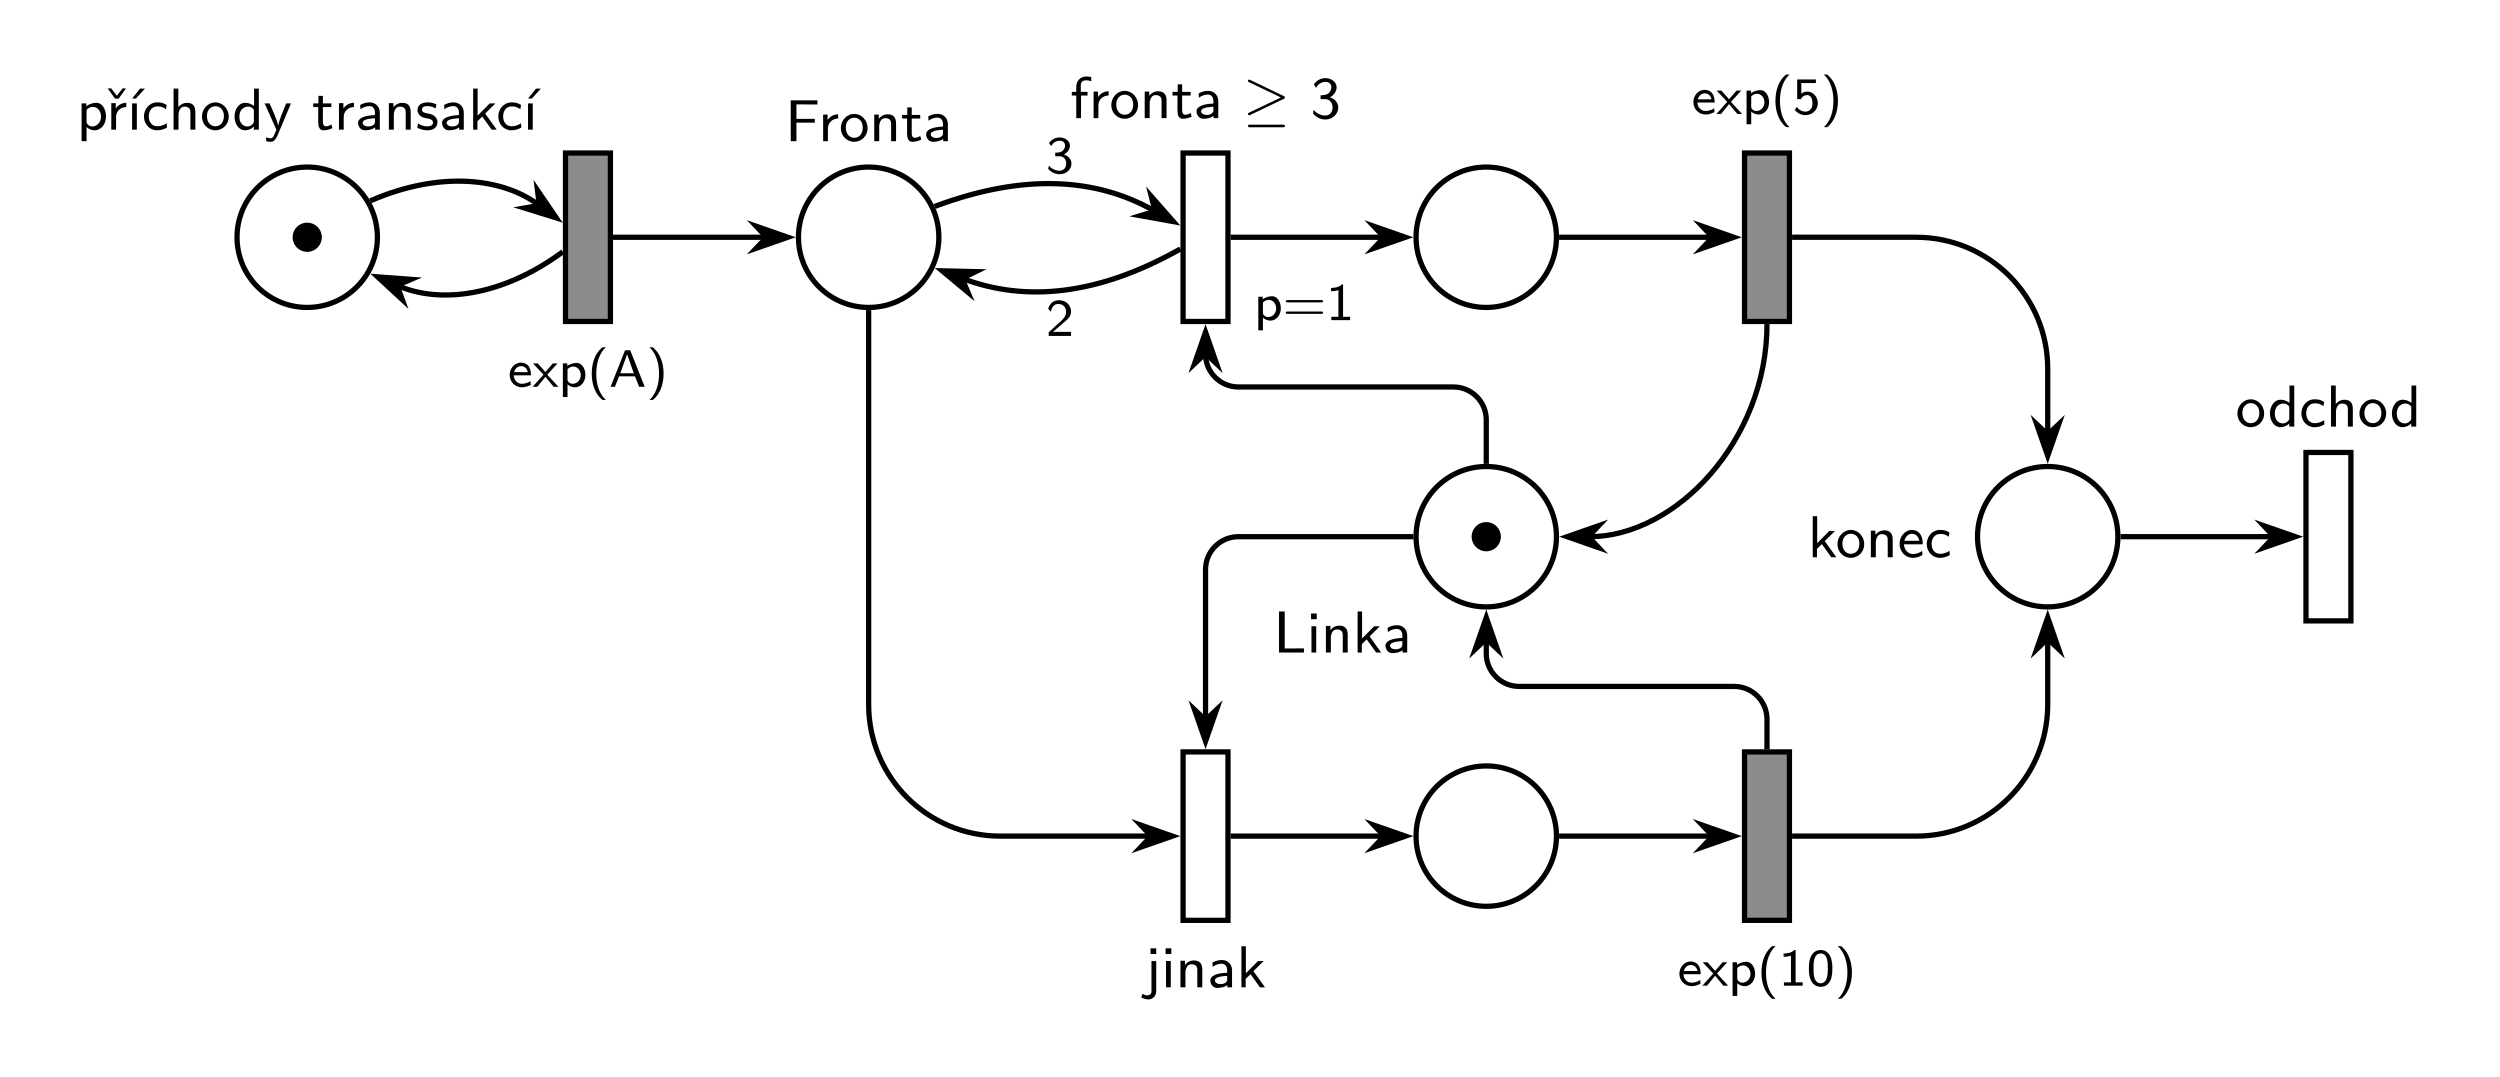
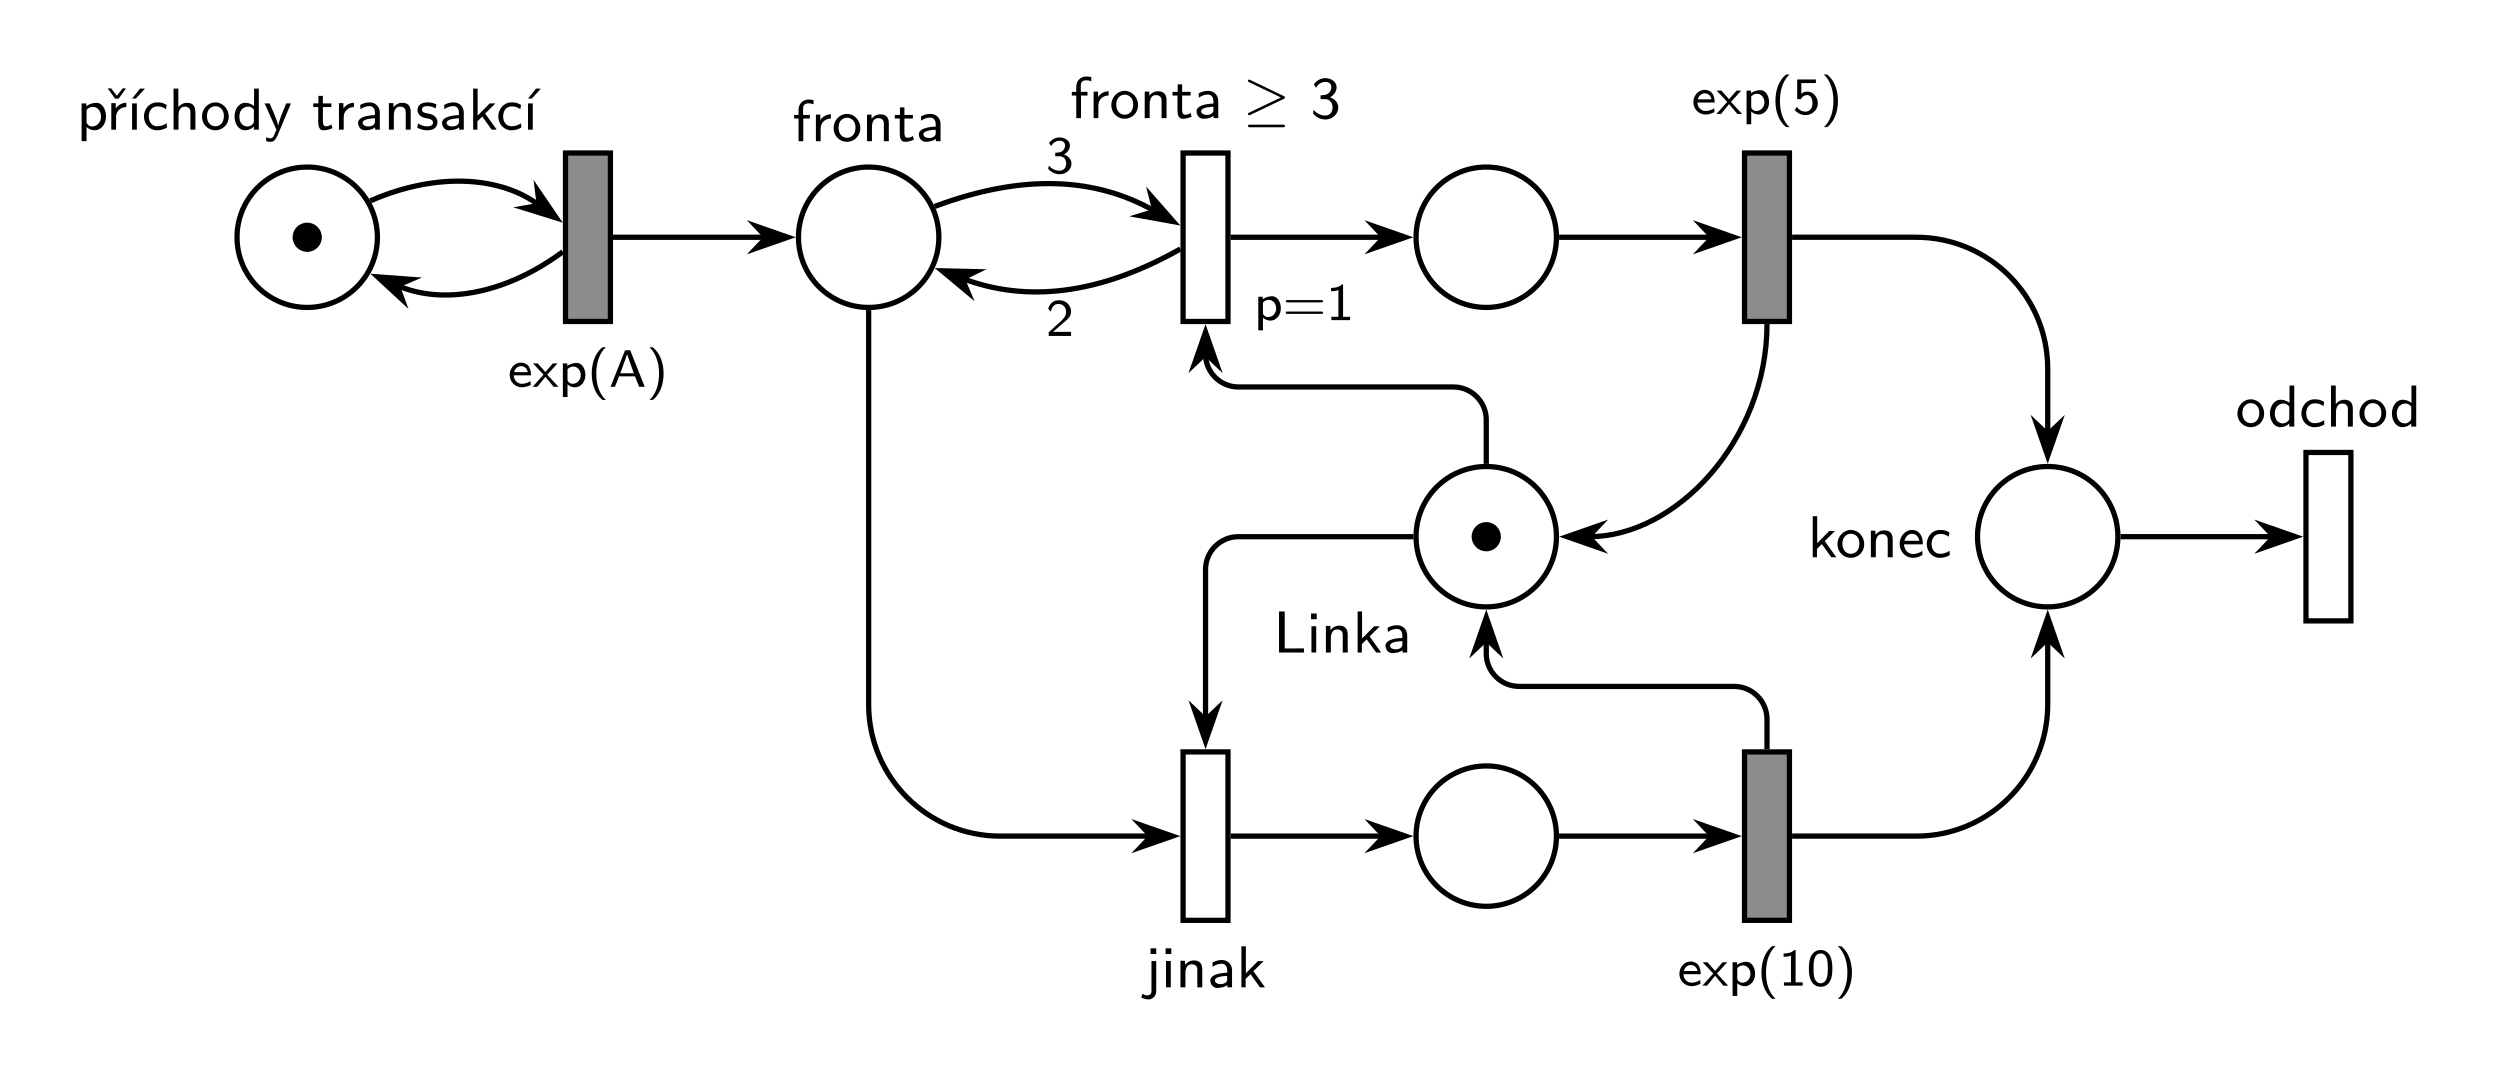
<svg xmlns="http://www.w3.org/2000/svg" xmlns:xlink="http://www.w3.org/1999/xlink" width="377.683pt" height="162.578pt" viewBox="0 0 377.683 162.578">
  <defs>
    <g>
      <g id="glyph-0-0">
        <path d="M 4.422 -2 C 4.422 -3.062 3.859 -4.062 2.984 -4.062 C 2.734 -4.062 2.078 -4.016 1.453 -3.547 L 1.453 -3.969 L 0.734 -3.969 L 0.734 1.734 L 1.484 1.734 L 1.484 -0.406 C 1.812 -0.094 2.266 0.094 2.719 0.094 C 3.625 0.094 4.422 -0.781 4.422 -2 Z M 3.672 -1.984 C 3.672 -1.125 3.047 -0.484 2.344 -0.484 C 2.062 -0.484 1.75 -0.594 1.484 -1.031 L 1.484 -2.969 C 1.594 -3.125 1.938 -3.453 2.438 -3.453 C 3.109 -3.453 3.672 -2.828 3.672 -1.984 Z M 3.672 -1.984 " />
      </g>
      <g id="glyph-0-1">
        <path d="M 3 -3.422 L 3 -4.062 C 2.359 -4.062 1.766 -3.734 1.406 -3.203 L 1.406 -4.016 L 0.734 -4.016 L 0.734 0 L 1.453 0 L 1.453 -1.906 C 1.453 -2.844 2.188 -3.422 3 -3.422 Z M 2.953 -6.234 L 2.438 -6.234 L 1.578 -5.125 L 0.719 -6.234 L 0.188 -6.234 L 1.312 -4.688 L 1.844 -4.688 Z M 2.953 -6.234 " />
      </g>
      <g id="glyph-0-2">
        <path d="M 1.453 0 L 1.453 -3.969 L 0.734 -3.969 L 0.734 0 Z M 2.672 -6.203 L 1.938 -6.203 L 0.734 -4.703 L 1.312 -4.703 Z M 2.672 -6.203 " />
      </g>
      <g id="glyph-0-3">
        <path d="M 3.812 -0.328 L 3.766 -0.969 C 3.328 -0.672 2.859 -0.516 2.328 -0.516 C 1.562 -0.516 1.062 -1.141 1.062 -2 C 1.062 -2.688 1.406 -3.516 2.359 -3.516 C 2.922 -3.516 3.203 -3.406 3.656 -3.094 L 3.766 -3.734 C 3.266 -4.016 3 -4.125 2.344 -4.125 C 1.078 -4.125 0.328 -3.047 0.328 -1.984 C 0.328 -0.875 1.156 0.094 2.312 0.094 C 2.938 0.094 3.422 -0.094 3.812 -0.328 Z M 3.812 -0.328 " />
      </g>
      <g id="glyph-0-4">
        <path d="M 4.016 0 L 4.016 -2.656 C 4.016 -3.312 3.828 -4.062 2.75 -4.062 C 2.25 -4.062 1.766 -3.828 1.438 -3.422 L 1.438 -6.203 L 0.719 -6.203 L 0.719 0 L 1.469 0 L 1.469 -2.188 C 1.469 -2.766 1.703 -3.484 2.375 -3.484 C 3.266 -3.484 3.266 -2.844 3.266 -2.594 L 3.266 0 Z M 4.016 0 " />
      </g>
      <g id="glyph-0-5">
        <path d="M 4.312 -1.969 C 4.312 -3.141 3.422 -4.125 2.281 -4.125 C 1.188 -4.125 0.266 -3.156 0.266 -1.969 C 0.266 -0.781 1.203 0.094 2.281 0.094 C 3.391 0.094 4.312 -0.797 4.312 -1.969 Z M 3.578 -2.062 C 3.578 -1.016 2.953 -0.516 2.297 -0.516 C 1.609 -0.516 1.016 -1.047 1.016 -2.062 C 1.016 -3.094 1.688 -3.547 2.281 -3.547 C 2.938 -3.547 3.578 -3.078 3.578 -2.062 Z M 3.578 -2.062 " />
      </g>
      <g id="glyph-0-6">
        <path d="M 4 0 L 4 -6.203 L 3.281 -6.203 L 3.281 -3.578 C 2.781 -4 2.203 -4.062 1.922 -4.062 C 1.016 -4.062 0.328 -3.125 0.328 -1.984 C 0.328 -0.828 1.016 0.094 1.891 0.094 C 2.156 0.094 2.719 0.031 3.25 -0.469 L 3.25 0 Z M 3.25 -1.266 C 3.25 -1.094 3.25 -1.078 3.156 -0.953 C 2.906 -0.625 2.609 -0.484 2.281 -0.484 C 1.703 -0.484 1.062 -0.906 1.062 -1.969 C 1.062 -3.125 1.828 -3.484 2.391 -3.484 C 2.797 -3.484 3.078 -3.25 3.25 -3.016 Z M 3.25 -1.266 " />
      </g>
      <g id="glyph-0-7">
        <path d="M 4.109 -3.969 L 3.391 -3.969 C 2.719 -2.344 2.219 -1.156 2.188 -0.531 C 2.156 -0.938 1.781 -1.859 1.672 -2.125 C 1.312 -3.031 1.156 -3.328 0.875 -3.969 L 0.125 -3.969 L 1.906 0 L 1.578 0.797 C 1.344 1.297 1.188 1.297 1.047 1.297 C 0.906 1.297 0.594 1.266 0.328 1.141 L 0.391 1.766 C 0.406 1.766 0.734 1.828 1.047 1.828 C 1.281 1.828 1.672 1.828 2.125 0.766 Z M 4.109 -3.969 " />
      </g>
      <g id="glyph-0-8">
        <path d="M 3.062 -0.234 L 2.906 -0.797 C 2.672 -0.609 2.359 -0.516 2.078 -0.516 C 1.734 -0.516 1.625 -0.828 1.625 -1.281 L 1.625 -3.422 L 2.906 -3.422 L 2.906 -3.969 L 1.625 -3.969 L 1.625 -5.109 L 0.953 -5.109 L 0.953 -3.969 L 0.172 -3.969 L 0.172 -3.422 L 0.922 -3.422 L 0.922 -1.125 C 0.922 -0.594 1.047 0.094 1.703 0.094 C 2.094 0.094 2.562 0.016 3.062 -0.234 Z M 3.062 -0.234 " />
      </g>
      <g id="glyph-0-9">
        <path d="M 3 -3.422 L 3 -4.062 C 2.359 -4.062 1.766 -3.734 1.406 -3.203 L 1.406 -4.016 L 0.734 -4.016 L 0.734 0 L 1.453 0 L 1.453 -1.906 C 1.453 -2.844 2.188 -3.422 3 -3.422 Z M 3 -3.422 " />
      </g>
      <g id="glyph-0-10">
        <path d="M 3.766 0 L 3.766 -2.578 C 3.766 -3.469 3.125 -4.125 2.234 -4.125 C 1.656 -4.125 1.219 -3.969 0.797 -3.734 L 0.844 -3.094 C 1.297 -3.422 1.734 -3.562 2.219 -3.562 C 2.719 -3.562 3.031 -3.156 3.031 -2.578 L 3.031 -2.203 C 1.5 -2.156 0.484 -1.766 0.484 -1.031 C 0.484 -0.609 0.766 0.094 1.531 0.094 C 1.719 0.094 2.5 0.078 3.062 -0.344 L 3.062 0 Z M 3.031 -1.25 C 3.031 -1.062 3.031 -0.844 2.703 -0.656 C 2.484 -0.516 2.188 -0.484 2.016 -0.484 C 1.562 -0.484 1.172 -0.703 1.172 -1.047 C 1.172 -1.688 2.906 -1.719 3.031 -1.719 Z M 3.031 -1.25 " />
      </g>
      <g id="glyph-0-11">
        <path d="M 4.016 0 L 4.016 -2.656 C 4.016 -3.312 3.828 -4.062 2.75 -4.062 C 2.047 -4.062 1.625 -3.656 1.406 -3.391 L 1.406 -4.016 L 0.719 -4.016 L 0.719 0 L 1.469 0 L 1.469 -2.188 C 1.469 -2.766 1.703 -3.484 2.375 -3.484 C 3.266 -3.484 3.266 -2.844 3.266 -2.594 L 3.266 0 Z M 4.016 0 " />
      </g>
      <g id="glyph-0-12">
        <path d="M 3.312 -1.156 C 3.312 -1.469 3.188 -1.781 2.875 -2.047 C 2.562 -2.312 2.297 -2.359 1.75 -2.469 C 1.422 -2.531 0.969 -2.609 0.969 -3.031 C 0.969 -3.562 1.609 -3.562 1.75 -3.562 C 2.391 -3.562 2.781 -3.359 3.031 -3.203 L 3.156 -3.828 C 2.594 -4.078 2.188 -4.125 1.828 -4.125 C 1.625 -4.125 0.297 -4.125 0.297 -2.938 C 0.297 -2.516 0.562 -2.25 0.656 -2.141 C 1 -1.844 1.234 -1.812 1.844 -1.688 C 2.125 -1.641 2.641 -1.531 2.641 -1.078 C 2.641 -0.5 1.906 -0.5 1.797 -0.5 C 1.266 -0.5 0.766 -0.672 0.375 -0.953 L 0.266 -0.297 C 0.797 -0.016 1.344 0.094 1.797 0.094 C 2.375 0.094 3.312 -0.094 3.312 -1.156 Z M 3.312 -1.156 " />
      </g>
      <g id="glyph-0-13">
        <path d="M 4.328 0 L 2.578 -2.438 L 4.125 -3.969 L 3.266 -3.969 L 1.438 -2.125 L 1.438 -6.203 L 0.766 -6.203 L 0.766 0 L 1.406 0 L 1.406 -1.266 L 2.141 -1.984 L 3.562 0 Z M 4.328 0 " />
      </g>
      <g id="glyph-0-14">
-         <path d="M 4.875 -5.547 L 4.875 -6.172 L 0.844 -6.172 L 0.844 0 L 1.703 0 L 1.703 -2.797 L 4.484 -2.797 L 4.484 -3.375 L 1.703 -3.375 L 1.703 -5.562 L 2.016 -5.562 L 4.125 -5.547 Z M 4.875 -5.547 " />
+         <path d="M 3.188 -5.562 L 3.188 -6.203 C 3.078 -6.234 2.781 -6.297 2.453 -6.297 C 1.578 -6.297 0.922 -5.656 0.922 -4.75 L 0.922 -3.969 L 0.25 -3.969 L 0.25 -3.422 L 0.922 -3.422 L 0.922 0 L 1.641 0 L 1.641 -3.422 L 2.625 -3.422 L 2.625 -3.969 L 1.609 -3.969 L 1.609 -5 C 1.609 -5.656 2.188 -5.719 2.438 -5.719 C 2.516 -5.719 2.812 -5.719 3.188 -5.562 Z M 3.188 -5.562 " />
      </g>
      <g id="glyph-0-15">
        <path d="M 4.609 0 L 4.609 -0.625 L 4.219 -0.625 L 2.047 -0.609 L 1.703 -0.609 L 1.703 -6.203 L 0.844 -6.203 L 0.844 0 Z M 4.609 0 " />
      </g>
      <g id="glyph-0-16">
        <path d="M 1.453 0 L 1.453 -3.969 L 0.734 -3.969 L 0.734 0 Z M 1.531 -5.031 L 1.531 -5.891 L 0.672 -5.891 L 0.672 -5.031 Z M 1.531 -5.031 " />
      </g>
      <g id="glyph-0-17">
        <path d="M 3.812 -1.953 C 3.812 -2.234 3.812 -2.906 3.453 -3.453 C 3.078 -4.016 2.516 -4.125 2.172 -4.125 C 1.141 -4.125 0.312 -3.156 0.312 -2.016 C 0.312 -0.844 1.188 0.094 2.312 0.094 C 2.734 0.094 3.25 -0.016 3.766 -0.344 L 3.719 -0.953 C 3.156 -0.547 2.625 -0.484 2.312 -0.484 C 1.578 -0.484 1 -1.141 0.969 -1.953 Z M 3.281 -2.484 L 1.031 -2.484 C 1.172 -3.062 1.609 -3.547 2.172 -3.547 C 2.5 -3.547 3.109 -3.391 3.281 -2.484 Z M 3.281 -2.484 " />
      </g>
      <g id="glyph-0-18">
-         <path d="M 3.188 -5.562 L 3.188 -6.203 C 3.078 -6.234 2.781 -6.297 2.453 -6.297 C 1.578 -6.297 0.922 -5.656 0.922 -4.75 L 0.922 -3.969 L 0.25 -3.969 L 0.25 -3.422 L 0.922 -3.422 L 0.922 0 L 1.641 0 L 1.641 -3.422 L 2.625 -3.422 L 2.625 -3.969 L 1.609 -3.969 L 1.609 -5 C 1.609 -5.656 2.188 -5.719 2.438 -5.719 C 2.516 -5.719 2.812 -5.719 3.188 -5.562 Z M 3.188 -5.562 " />
+         <path d="M 4.203 -1.625 C 4.203 -2.328 3.688 -2.906 2.953 -3.156 C 3.578 -3.484 3.953 -4.062 3.953 -4.672 C 3.953 -5.438 3.188 -6.047 2.266 -6.047 C 1.516 -6.047 0.891 -5.656 0.516 -5.094 L 0.859 -4.578 C 1.25 -5.359 1.938 -5.484 2.266 -5.484 C 2.719 -5.484 3.156 -5.234 3.156 -4.672 C 3.156 -4.344 2.969 -3.578 2.016 -3.484 C 1.844 -3.469 1.703 -3.453 1.531 -3.453 L 1.531 -2.875 L 2.203 -2.875 C 3.062 -2.875 3.344 -2.156 3.344 -1.625 C 3.344 -0.922 2.922 -0.391 2.25 -0.391 C 1.516 -0.391 0.828 -0.781 0.484 -1.266 C 0.422 -0.906 0.422 -0.891 0.391 -0.703 C 0.828 -0.172 1.5 0.203 2.266 0.203 C 3.391 0.203 4.203 -0.672 4.203 -1.625 Z M 4.203 -1.625 " />
      </g>
      <g id="glyph-0-19">
-         <path d="M 4.203 -1.625 C 4.203 -2.328 3.688 -2.906 2.953 -3.156 C 3.578 -3.484 3.953 -4.062 3.953 -4.672 C 3.953 -5.438 3.188 -6.047 2.266 -6.047 C 1.516 -6.047 0.891 -5.656 0.516 -5.094 L 0.859 -4.578 C 1.25 -5.359 1.938 -5.484 2.266 -5.484 C 2.719 -5.484 3.156 -5.234 3.156 -4.672 C 3.156 -4.344 2.969 -3.578 2.016 -3.484 C 1.844 -3.469 1.703 -3.453 1.531 -3.453 L 1.531 -2.875 L 2.203 -2.875 C 3.062 -2.875 3.344 -2.156 3.344 -1.625 C 3.344 -0.922 2.922 -0.391 2.25 -0.391 C 1.516 -0.391 0.828 -0.781 0.484 -1.266 C 0.422 -0.906 0.422 -0.891 0.391 -0.703 C 0.828 -0.172 1.5 0.203 2.266 0.203 C 3.391 0.203 4.203 -0.672 4.203 -1.625 Z M 4.203 -1.625 " />
-       </g>
-       <g id="glyph-0-20">
        <path d="M 1.703 0.531 L 1.703 -3.969 L 0.984 -3.969 L 0.984 0.609 C 0.984 1.203 0.453 1.219 0.312 1.219 C 0.062 1.219 -0.156 1.125 -0.359 0.953 L -0.562 1.531 C -0.109 1.781 0.312 1.828 0.547 1.828 C 1.156 1.828 1.703 1.344 1.703 0.531 Z M 1.703 -5.031 L 1.703 -5.891 L 0.844 -5.891 L 0.844 -5.031 Z M 1.703 -5.031 " />
      </g>
      <g id="glyph-1-0">
        <path d="M 3.5 -1.734 C 3.5 -2.109 3.453 -2.641 3.156 -3.094 C 2.859 -3.5 2.391 -3.656 2 -3.656 C 1.031 -3.656 0.281 -2.797 0.281 -1.797 C 0.281 -0.766 1.078 0.078 2.125 0.078 C 2.578 0.078 3.062 -0.062 3.469 -0.297 L 3.422 -0.859 C 2.969 -0.547 2.469 -0.453 2.125 -0.453 C 1.438 -0.453 0.922 -1.016 0.891 -1.734 Z M 3.016 -2.219 L 0.953 -2.219 C 1.125 -2.859 1.594 -3.125 2 -3.125 C 2.344 -3.125 2.859 -2.953 3.016 -2.219 Z M 3.016 -2.219 " />
      </g>
      <g id="glyph-1-1">
        <path d="M 3.891 0 L 2.203 -1.828 L 3.75 -3.531 L 3.047 -3.531 L 1.922 -2.234 L 0.766 -3.531 L 0.047 -3.531 L 1.641 -1.828 L 0 0 L 0.703 0 L 1.922 -1.5 L 3.172 0 Z M 3.891 0 " />
      </g>
      <g id="glyph-1-2">
        <path d="M 4.078 -1.781 C 4.078 -2.734 3.547 -3.609 2.766 -3.609 C 2.406 -3.609 1.812 -3.5 1.344 -3.156 L 1.344 -3.531 L 0.672 -3.531 L 0.672 1.547 L 1.375 1.547 L 1.375 -0.375 C 1.797 0.016 2.25 0.078 2.516 0.078 C 3.359 0.078 4.078 -0.719 4.078 -1.781 Z M 3.375 -1.781 C 3.375 -0.984 2.781 -0.453 2.156 -0.453 C 2.047 -0.453 1.844 -0.469 1.641 -0.625 C 1.406 -0.812 1.375 -0.938 1.375 -1.078 L 1.375 -2.641 C 1.547 -2.859 1.859 -3.062 2.25 -3.062 C 2.875 -3.062 3.375 -2.469 3.375 -1.781 Z M 3.375 -1.781 " />
      </g>
      <g id="glyph-1-3">
        <path d="M 2.812 1.984 C 2.781 1.969 2.016 1.312 1.641 0.078 C 1.453 -0.547 1.359 -1.203 1.359 -1.984 C 1.359 -4.734 2.641 -5.828 2.812 -5.969 L 2.422 -5.969 C 2.297 -5.969 2.281 -5.969 2.172 -5.875 C 1.172 -5 0.672 -3.594 0.672 -1.984 C 0.672 -0.484 1.125 0.969 2.172 1.891 C 2.281 1.984 2.297 1.984 2.422 1.984 Z M 2.812 1.984 " />
      </g>
      <g id="glyph-1-4">
        <path d="M 5.391 0 L 3.203 -5.516 L 2.422 -5.516 L 0.234 0 L 0.891 0 L 1.516 -1.578 L 3.922 -1.578 L 4.547 0 Z M 3.734 -2.047 L 1.703 -2.047 L 2.734 -4.922 Z M 3.734 -2.047 " />
      </g>
      <g id="glyph-1-5">
        <path d="M 2.609 -1.984 C 2.609 -3.484 2.156 -4.938 1.109 -5.859 C 1 -5.969 0.984 -5.969 0.844 -5.969 L 0.469 -5.969 C 0.5 -5.953 1.266 -5.281 1.625 -4.047 C 1.828 -3.422 1.922 -2.781 1.922 -1.984 C 1.922 0.766 0.625 1.859 0.469 1.984 L 0.844 1.984 C 0.984 1.984 1 1.984 1.094 1.906 C 2.094 1.031 2.609 -0.391 2.609 -1.984 Z M 2.609 -1.984 " />
      </g>
      <g id="glyph-1-6">
        <path d="M 6.094 -2.859 C 6.094 -3.031 5.922 -3.031 5.812 -3.031 L 0.75 -3.031 C 0.641 -3.031 0.469 -3.031 0.469 -2.859 C 0.469 -2.672 0.641 -2.672 0.75 -2.672 L 5.812 -2.672 C 5.922 -2.672 6.094 -2.672 6.094 -2.859 Z M 6.094 -1.125 C 6.094 -1.297 5.922 -1.297 5.812 -1.297 L 0.75 -1.297 C 0.641 -1.297 0.469 -1.297 0.469 -1.125 C 0.469 -0.938 0.641 -0.938 0.75 -0.938 L 5.812 -0.938 C 5.922 -0.938 6.094 -0.938 6.094 -1.125 Z M 6.094 -1.125 " />
      </g>
      <g id="glyph-1-7">
        <path d="M 3.609 0 L 3.609 -0.5 L 2.547 -0.5 L 2.547 -5.391 L 2.375 -5.391 C 1.859 -4.906 1.203 -4.875 0.734 -4.859 L 0.734 -4.359 C 1.047 -4.359 1.438 -4.375 1.844 -4.547 L 1.844 -0.5 L 0.781 -0.5 L 0.781 0 Z M 3.609 0 " />
      </g>
      <g id="glyph-1-8">
        <path d="M 3.797 -1.609 C 3.797 -2.594 3.062 -3.391 2.188 -3.391 C 1.844 -3.391 1.547 -3.266 1.297 -3.062 L 1.297 -4.672 L 3.5 -4.672 L 3.5 -5.219 L 0.672 -5.219 L 0.672 -2.25 L 1.25 -2.25 C 1.438 -2.672 1.812 -2.859 2.172 -2.859 C 2.5 -2.859 2.984 -2.641 2.984 -1.625 C 2.984 -0.594 2.328 -0.359 1.922 -0.359 C 1.406 -0.359 0.891 -0.641 0.625 -1.094 L 0.312 -0.609 C 0.703 -0.125 1.297 0.172 1.922 0.172 C 2.969 0.172 3.797 -0.641 3.797 -1.609 Z M 3.797 -1.609 " />
      </g>
      <g id="glyph-1-9">
        <path d="M 3.875 -2.578 C 3.875 -2.969 3.875 -3.891 3.5 -4.547 C 3.109 -5.266 2.484 -5.391 2.109 -5.391 C 1.75 -5.391 1.125 -5.266 0.734 -4.594 C 0.344 -3.953 0.328 -3.078 0.328 -2.578 C 0.328 -2 0.359 -1.266 0.703 -0.672 C 1.047 -0.031 1.641 0.172 2.109 0.172 C 2.906 0.172 3.344 -0.297 3.578 -0.797 C 3.859 -1.359 3.875 -2.094 3.875 -2.578 Z M 3.188 -2.688 C 3.188 -2.156 3.188 -1.562 3 -1.062 C 2.781 -0.484 2.375 -0.359 2.109 -0.359 C 1.781 -0.359 1.391 -0.547 1.188 -1.125 C 1.031 -1.609 1.031 -2.109 1.031 -2.688 C 1.031 -3.422 1.031 -4.859 2.109 -4.859 C 3.188 -4.859 3.188 -3.422 3.188 -2.688 Z M 3.188 -2.688 " />
      </g>
      <g id="glyph-1-10">
        <path d="M 3.859 -1.453 C 3.859 -2.094 3.344 -2.625 2.719 -2.812 C 3.312 -3.125 3.625 -3.656 3.625 -4.172 C 3.625 -4.844 2.938 -5.391 2.078 -5.391 C 1.391 -5.391 0.797 -5.016 0.469 -4.547 L 0.797 -4.078 C 1.125 -4.719 1.688 -4.891 2.078 -4.891 C 2.547 -4.891 2.891 -4.625 2.891 -4.172 C 2.891 -3.75 2.609 -3.234 2 -3.125 C 1.969 -3.125 1.938 -3.125 1.406 -3.078 L 1.406 -2.547 L 2.031 -2.547 C 2.781 -2.547 3.062 -1.953 3.062 -1.453 C 3.062 -0.828 2.688 -0.359 2.062 -0.359 C 1.5 -0.359 0.844 -0.625 0.453 -1.141 L 0.344 -0.625 C 0.812 -0.109 1.453 0.172 2.078 0.172 C 3.125 0.172 3.859 -0.609 3.859 -1.453 Z M 3.859 -1.453 " />
      </g>
      <g id="glyph-1-11">
        <path d="M 3.797 0 L 3.797 -0.609 L 2.25 -0.609 C 2.156 -0.609 2.062 -0.609 1.969 -0.609 L 1.062 -0.609 L 2.297 -1.688 C 2.438 -1.828 2.828 -2.109 2.969 -2.25 C 3.328 -2.562 3.797 -2.969 3.797 -3.672 C 3.797 -4.562 3.125 -5.391 1.984 -5.391 C 1.141 -5.391 0.625 -4.938 0.344 -4.125 L 0.719 -3.656 C 0.906 -4.312 1.188 -4.828 1.875 -4.828 C 2.547 -4.828 3.047 -4.359 3.047 -3.656 C 3.047 -2.984 2.672 -2.609 2.188 -2.156 C 2.031 -2 1.594 -1.641 1.438 -1.484 C 1.203 -1.281 0.656 -0.75 0.422 -0.547 L 0.422 0 Z M 3.797 0 " />
      </g>
      <g id="glyph-2-0">
        <path d="M 6.359 -3.125 C 6.359 -3.25 6.281 -3.281 6.188 -3.328 L 1.125 -5.766 C 1.016 -5.828 0.984 -5.828 0.953 -5.828 C 0.875 -5.828 0.766 -5.766 0.766 -5.625 C 0.766 -5.516 0.844 -5.484 0.922 -5.438 L 5.734 -3.125 L 0.953 -0.844 C 0.797 -0.766 0.766 -0.719 0.766 -0.625 C 0.766 -0.547 0.828 -0.438 0.969 -0.438 C 0.984 -0.438 1.016 -0.438 1.109 -0.484 L 6.188 -2.922 C 6.281 -2.969 6.359 -3.016 6.359 -3.125 Z M 6.359 1.188 C 6.359 0.984 6.188 0.984 6.047 0.984 L 1.078 0.984 C 0.953 0.984 0.766 0.984 0.766 1.188 C 0.766 1.375 0.953 1.375 1.078 1.375 L 6.047 1.375 C 6.172 1.375 6.359 1.375 6.359 1.188 Z M 6.359 1.188 " />
      </g>
    </g>
    <clipPath id="clip-0">
      <path clip-rule="nonzero" d="M 0.332 0 L 377.035 0 L 377.035 162.156 L 0.332 162.156 Z M 0.332 0 " />
    </clipPath>
  </defs>
  <g clip-path="url(#clip-0)">
    <path fill-rule="nonzero" fill="rgb(100%, 100%, 100%)" fill-opacity="1" d="M 0.332 162.16 L 0.332 0 L 377.039 0 L 377.039 162.16 Z M 0.332 162.16 " />
  </g>
  <path fill="none" stroke-width="0.797" stroke-linecap="butt" stroke-linejoin="miter" stroke="rgb(0%, 0%, 0%)" stroke-opacity="1" stroke-miterlimit="10" d="M 10.632 -0.002 C 10.632 5.873 5.87 10.631 -0.001 10.631 C -5.872 10.631 -10.63 5.873 -10.63 -0.002 C -10.63 -5.872 -5.872 -10.631 -0.001 -10.631 C 5.87 -10.631 10.632 -5.872 10.632 -0.002 Z M 10.632 -0.002 " transform="matrix(0.997411, 0, 0, -0.997411, 46.4112, 35.84197)" />
  <path fill-rule="nonzero" fill="rgb(0%, 0%, 0%)" fill-opacity="1" d="M 48.621 35.844 C 48.621 34.621 47.629 33.633 46.41 33.633 C 45.191 33.633 44.203 34.621 44.203 35.844 C 44.203 37.062 45.191 38.051 46.41 38.051 C 47.629 38.051 48.621 37.062 48.621 35.844 Z M 48.621 35.844 " />
  <g fill="rgb(0%, 0%, 0%)" fill-opacity="1">
    <use xlink:href="#glyph-0-0" x="11.593" y="19.592" />
  </g>
  <g fill="rgb(0%, 0%, 0%)" fill-opacity="1">
    <use xlink:href="#glyph-0-1" x="16.08" y="19.592" />
    <use xlink:href="#glyph-0-2" x="19.22" y="19.592" />
    <use xlink:href="#glyph-0-3" x="21.415" y="19.592" />
    <use xlink:href="#glyph-0-4" x="25.5" y="19.592" />
    <use xlink:href="#glyph-0-5" x="30.247" y="19.592" />
  </g>
  <g fill="rgb(0%, 0%, 0%)" fill-opacity="1">
    <use xlink:href="#glyph-0-6" x="35.102" y="19.592" />
    <use xlink:href="#glyph-0-7" x="39.849" y="19.592" />
  </g>
  <g fill="rgb(0%, 0%, 0%)" fill-opacity="1">
    <use xlink:href="#glyph-0-8" x="47.154" y="19.592" />
    <use xlink:href="#glyph-0-9" x="50.473" y="19.592" />
    <use xlink:href="#glyph-0-10" x="53.613" y="19.592" />
    <use xlink:href="#glyph-0-11" x="58.029" y="19.592" />
    <use xlink:href="#glyph-0-12" x="62.776" y="19.592" />
    <use xlink:href="#glyph-0-10" x="66.3" y="19.592" />
    <use xlink:href="#glyph-0-13" x="70.716" y="19.592" />
  </g>
  <g fill="rgb(0%, 0%, 0%)" fill-opacity="1">
    <use xlink:href="#glyph-0-3" x="74.949" y="19.592" />
    <use xlink:href="#glyph-0-2" x="79.034" y="19.592" />
  </g>
  <path fill="none" stroke-width="0.797" stroke-linecap="butt" stroke-linejoin="miter" stroke="rgb(0%, 0%, 0%)" stroke-opacity="1" stroke-miterlimit="10" d="M 95.672 -0.002 C 95.672 5.873 90.91 10.631 85.039 10.631 C 79.169 10.631 74.41 5.873 74.41 -0.002 C 74.41 -5.872 79.169 -10.631 85.039 -10.631 C 90.91 -10.631 95.672 -5.872 95.672 -0.002 Z M 95.672 -0.002 " transform="matrix(0.997411, 0, 0, -0.997411, 46.4112, 35.84197)" />
  <g fill="rgb(0%, 0%, 0%)" fill-opacity="1">
-     <use xlink:href="#glyph-0-14" x="118.616" y="21.331" />
-   </g>
-   <g fill="rgb(0%, 0%, 0%)" fill-opacity="1">
-     <use xlink:href="#glyph-0-9" x="123.621" y="21.331" />
-     <use xlink:href="#glyph-0-5" x="126.761" y="21.331" />
-     <use xlink:href="#glyph-0-11" x="131.357" y="21.331" />
-   </g>
-   <g fill="rgb(0%, 0%, 0%)" fill-opacity="1">
-     <use xlink:href="#glyph-0-8" x="136.113" y="21.331" />
-     <use xlink:href="#glyph-0-10" x="139.432" y="21.331" />
+     <use xlink:href="#glyph-0-14" x="119.717" y="21.331" />
+     <use xlink:href="#glyph-0-9" x="122.525" y="21.331" />
+     <use xlink:href="#glyph-0-5" x="125.665" y="21.331" />
+     <use xlink:href="#glyph-0-11" x="130.261" y="21.331" />
+     <use xlink:href="#glyph-0-8" x="135.008" y="21.331" />
+     <use xlink:href="#glyph-0-10" x="138.327" y="21.331" />
  </g>
  <path fill="none" stroke-width="0.797" stroke-linecap="butt" stroke-linejoin="miter" stroke="rgb(0%, 0%, 0%)" stroke-opacity="1" stroke-miterlimit="10" d="M 189.215 -0.002 C 189.215 5.873 184.457 10.631 178.586 10.631 C 172.716 10.631 167.953 5.873 167.953 -0.002 C 167.953 -5.872 172.716 -10.631 178.586 -10.631 C 184.457 -10.631 189.215 -5.872 189.215 -0.002 Z M 189.215 -0.002 " transform="matrix(0.997411, 0, 0, -0.997411, 46.4112, 35.84197)" />
  <path fill="none" stroke-width="0.797" stroke-linecap="butt" stroke-linejoin="miter" stroke="rgb(0%, 0%, 0%)" stroke-opacity="1" stroke-miterlimit="10" d="M 189.215 -90.709 C 189.215 -84.839 184.457 -80.08 178.586 -80.08 C 172.716 -80.08 167.953 -84.839 167.953 -90.709 C 167.953 -96.58 172.716 -101.338 178.586 -101.338 C 184.457 -101.338 189.215 -96.58 189.215 -90.709 Z M 189.215 -90.709 " transform="matrix(0.997411, 0, 0, -0.997411, 46.4112, 35.84197)" />
  <path fill="none" stroke-width="0.797" stroke-linecap="butt" stroke-linejoin="miter" stroke="rgb(0%, 0%, 0%)" stroke-opacity="1" stroke-miterlimit="10" d="M 189.215 -45.354 C 189.215 -39.483 184.457 -34.724 178.586 -34.724 C 172.716 -34.724 167.953 -39.483 167.953 -45.354 C 167.953 -51.224 172.716 -55.987 178.586 -55.987 C 184.457 -55.987 189.215 -51.224 189.215 -45.354 Z M 189.215 -45.354 " transform="matrix(0.997411, 0, 0, -0.997411, 46.4112, 35.84197)" />
  <path fill-rule="nonzero" fill="rgb(0%, 0%, 0%)" fill-opacity="1" d="M 226.742 81.078 C 226.742 79.859 225.754 78.871 224.535 78.871 C 223.312 78.871 222.324 79.859 222.324 81.078 C 222.324 82.301 223.312 83.289 224.535 83.289 C 225.754 83.289 226.742 82.301 226.742 81.078 Z M 226.742 81.078 " />
  <g fill="rgb(0%, 0%, 0%)" fill-opacity="1">
    <use xlink:href="#glyph-0-15" x="192.382" y="98.578" />
    <use xlink:href="#glyph-0-16" x="197.392" y="98.578" />
    <use xlink:href="#glyph-0-11" x="199.587" y="98.578" />
    <use xlink:href="#glyph-0-13" x="204.334" y="98.578" />
    <use xlink:href="#glyph-0-10" x="208.826" y="98.578" />
  </g>
  <path fill="none" stroke-width="0.797" stroke-linecap="butt" stroke-linejoin="miter" stroke="rgb(0%, 0%, 0%)" stroke-opacity="1" stroke-miterlimit="10" d="M 274.256 -45.354 C 274.256 -39.483 269.497 -34.724 263.627 -34.724 C 257.756 -34.724 252.994 -39.483 252.994 -45.354 C 252.994 -51.224 257.756 -55.987 263.627 -55.987 C 269.497 -55.987 274.256 -51.224 274.256 -45.354 Z M 274.256 -45.354 " transform="matrix(0.997411, 0, 0, -0.997411, 46.4112, 35.84197)" />
  <g fill="rgb(0%, 0%, 0%)" fill-opacity="1">
    <use xlink:href="#glyph-0-13" x="273.09" y="84.183" />
  </g>
  <g fill="rgb(0%, 0%, 0%)" fill-opacity="1">
    <use xlink:href="#glyph-0-5" x="277.323" y="84.183" />
    <use xlink:href="#glyph-0-11" x="281.919" y="84.183" />
-     <use xlink:href="#glyph-0-17" x="286.666" y="84.183" />
+   </g>
+   <g fill="rgb(0%, 0%, 0%)" fill-opacity="1">
+     <use xlink:href="#glyph-0-17" x="286.675" y="84.183" />
+   </g>
+   <g fill="rgb(0%, 0%, 0%)" fill-opacity="1">
    <use xlink:href="#glyph-0-3" x="290.751" y="84.183" />
  </g>
  <path fill-rule="nonzero" fill="rgb(54.999%, 54.999%, 54.999%)" fill-opacity="1" stroke-width="0.797" stroke-linecap="butt" stroke-linejoin="miter" stroke="rgb(0%, 0%, 0%)" stroke-opacity="1" stroke-miterlimit="10" d="M 39.12 -12.757 L 45.923 -12.757 L 45.923 12.758 L 39.12 12.758 Z M 39.12 -12.757 " transform="matrix(0.997411, 0, 0, -0.997411, 46.4112, 35.84197)" />
  <g fill="rgb(0%, 0%, 0%)" fill-opacity="1">
    <use xlink:href="#glyph-1-0" x="76.717" y="58.434" />
    <use xlink:href="#glyph-1-1" x="80.47" y="58.434" />
    <use xlink:href="#glyph-1-2" x="84.362" y="58.434" />
    <use xlink:href="#glyph-1-3" x="88.723" y="58.434" />
    <use xlink:href="#glyph-1-4" x="92.008" y="58.434" />
    <use xlink:href="#glyph-1-5" x="97.64" y="58.434" />
  </g>
  <path fill-rule="nonzero" fill="rgb(100%, 100%, 100%)" fill-opacity="1" stroke-width="0.797" stroke-linecap="butt" stroke-linejoin="miter" stroke="rgb(0%, 0%, 0%)" stroke-opacity="1" stroke-miterlimit="10" d="M 132.663 -12.757 L 139.465 -12.757 L 139.465 12.758 L 132.663 12.758 Z M 132.663 -12.757 " transform="matrix(0.997411, 0, 0, -0.997411, 46.4112, 35.84197)" />
  <g fill="rgb(0%, 0%, 0%)" fill-opacity="1">
-     <use xlink:href="#glyph-0-18" x="161.672" y="17.85" />
+     <use xlink:href="#glyph-0-14" x="161.672" y="17.85" />
    <use xlink:href="#glyph-0-9" x="164.48" y="17.85" />
    <use xlink:href="#glyph-0-5" x="167.62" y="17.85" />
    <use xlink:href="#glyph-0-11" x="172.216" y="17.85" />
    <use xlink:href="#glyph-0-8" x="176.963" y="17.85" />
    <use xlink:href="#glyph-0-10" x="180.282" y="17.85" />
  </g>
  <g fill="rgb(0%, 0%, 0%)" fill-opacity="1">
    <use xlink:href="#glyph-2-0" x="187.766" y="17.85" />
  </g>
  <g fill="rgb(0%, 0%, 0%)" fill-opacity="1">
-     <use xlink:href="#glyph-0-19" x="197.973" y="17.85" />
+     <use xlink:href="#glyph-0-18" x="197.973" y="17.85" />
  </g>
  <g fill="rgb(0%, 0%, 0%)" fill-opacity="1">
    <use xlink:href="#glyph-1-2" x="189.423" y="48.359" />
    <use xlink:href="#glyph-1-6" x="193.784" y="48.359" />
    <use xlink:href="#glyph-1-7" x="200.354" y="48.359" />
  </g>
  <path fill-rule="nonzero" fill="rgb(54.999%, 54.999%, 54.999%)" fill-opacity="1" stroke-width="0.797" stroke-linecap="butt" stroke-linejoin="miter" stroke="rgb(0%, 0%, 0%)" stroke-opacity="1" stroke-miterlimit="10" d="M 217.703 -12.757 L 224.506 -12.757 L 224.506 12.758 L 217.703 12.758 Z M 217.703 -12.757 " transform="matrix(0.997411, 0, 0, -0.997411, 46.4112, 35.84197)" />
  <g fill="rgb(0%, 0%, 0%)" fill-opacity="1">
    <use xlink:href="#glyph-1-0" x="255.541" y="17.223" />
    <use xlink:href="#glyph-1-1" x="259.295" y="17.223" />
    <use xlink:href="#glyph-1-2" x="263.187" y="17.223" />
    <use xlink:href="#glyph-1-3" x="267.548" y="17.223" />
    <use xlink:href="#glyph-1-8" x="270.833" y="17.223" />
    <use xlink:href="#glyph-1-5" x="275.057" y="17.223" />
  </g>
  <path fill-rule="nonzero" fill="rgb(100%, 100%, 100%)" fill-opacity="1" stroke-width="0.797" stroke-linecap="butt" stroke-linejoin="miter" stroke="rgb(0%, 0%, 0%)" stroke-opacity="1" stroke-miterlimit="10" d="M 132.663 -103.465 L 139.465 -103.465 L 139.465 -77.954 L 132.663 -77.954 Z M 132.663 -103.465 " transform="matrix(0.997411, 0, 0, -0.997411, 46.4112, 35.84197)" />
  <g fill="rgb(0%, 0%, 0%)" fill-opacity="1">
-     <use xlink:href="#glyph-0-20" x="172.972" y="149.157" />
+     <use xlink:href="#glyph-0-19" x="172.972" y="149.157" />
    <use xlink:href="#glyph-0-16" x="175.421" y="149.157" />
    <use xlink:href="#glyph-0-11" x="177.616" y="149.157" />
    <use xlink:href="#glyph-0-10" x="182.363" y="149.157" />
    <use xlink:href="#glyph-0-13" x="186.779" y="149.157" />
  </g>
  <path fill-rule="nonzero" fill="rgb(54.999%, 54.999%, 54.999%)" fill-opacity="1" stroke-width="0.797" stroke-linecap="butt" stroke-linejoin="miter" stroke="rgb(0%, 0%, 0%)" stroke-opacity="1" stroke-miterlimit="10" d="M 217.703 -103.465 L 224.506 -103.465 L 224.506 -77.954 L 217.703 -77.954 Z M 217.703 -103.465 " transform="matrix(0.997411, 0, 0, -0.997411, 46.4112, 35.84197)" />
  <g fill="rgb(0%, 0%, 0%)" fill-opacity="1">
    <use xlink:href="#glyph-1-0" x="253.43" y="148.908" />
    <use xlink:href="#glyph-1-1" x="257.184" y="148.908" />
    <use xlink:href="#glyph-1-2" x="261.076" y="148.908" />
    <use xlink:href="#glyph-1-3" x="265.437" y="148.908" />
    <use xlink:href="#glyph-1-7" x="268.721" y="148.908" />
    <use xlink:href="#glyph-1-9" x="272.945" y="148.908" />
    <use xlink:href="#glyph-1-5" x="277.169" y="148.908" />
  </g>
  <path fill-rule="nonzero" fill="rgb(100%, 100%, 100%)" fill-opacity="1" stroke-width="0.797" stroke-linecap="butt" stroke-linejoin="miter" stroke="rgb(0%, 0%, 0%)" stroke-opacity="1" stroke-miterlimit="10" d="M 302.744 -58.109 L 309.546 -58.109 L 309.546 -32.598 L 302.744 -32.598 Z M 302.744 -58.109 " transform="matrix(0.997411, 0, 0, -0.997411, 46.4112, 35.84197)" />
  <g fill="rgb(0%, 0%, 0%)" fill-opacity="1">
    <use xlink:href="#glyph-0-5" x="337.745" y="64.448" />
  </g>
  <g fill="rgb(0%, 0%, 0%)" fill-opacity="1">
    <use xlink:href="#glyph-0-6" x="342.6" y="64.448" />
    <use xlink:href="#glyph-0-3" x="347.347" y="64.448" />
    <use xlink:href="#glyph-0-4" x="351.433" y="64.448" />
    <use xlink:href="#glyph-0-5" x="356.18" y="64.448" />
  </g>
  <g fill="rgb(0%, 0%, 0%)" fill-opacity="1">
    <use xlink:href="#glyph-0-6" x="361.026" y="64.448" />
  </g>
  <path fill="none" stroke-width="0.797" stroke-linecap="butt" stroke-linejoin="miter" stroke="rgb(0%, 0%, 0%)" stroke-opacity="1" stroke-miterlimit="10" d="M 9.551 5.512 C 20.063 10.087 29.505 9.01 35 4.945 " transform="matrix(0.997411, 0, 0, -0.997411, 46.4112, 35.84197)" />
  <path fill-rule="nonzero" fill="rgb(0%, 0%, 0%)" fill-opacity="1" stroke-width="0.797" stroke-linecap="butt" stroke-linejoin="miter" stroke="rgb(0%, 0%, 0%)" stroke-opacity="1" stroke-miterlimit="10" d="M 6.151 0.001 L 1.355 1.671 L 2.942 -0 L 1.353 -1.672 Z M 6.151 0.001 " transform="matrix(0.801829, 0.59314, 0.59314, -0.801829, 79.12145, 29.28224)" />
  <path fill="none" stroke-width="0.797" stroke-linecap="butt" stroke-linejoin="miter" stroke="rgb(0%, 0%, 0%)" stroke-opacity="1" stroke-miterlimit="10" d="M 38.72 -2.195 C 29.505 -9.013 20.063 -10.086 13.792 -7.361 " transform="matrix(0.997411, 0, 0, -0.997411, 46.4112, 35.84197)" />
  <path fill-rule="nonzero" fill="rgb(0%, 0%, 0%)" fill-opacity="1" stroke-width="0.797" stroke-linecap="butt" stroke-linejoin="miter" stroke="rgb(0%, 0%, 0%)" stroke-opacity="1" stroke-miterlimit="10" d="M 6.152 0.002 L 1.355 1.673 L 2.94 0.001 L 1.358 -1.673 Z M 6.152 0.002 " transform="matrix(-0.914586, -0.397817, -0.397817, 0.914586, 62.67798, 44.27394)" />
  <path fill="none" stroke-width="0.797" stroke-linecap="butt" stroke-linejoin="miter" stroke="rgb(0%, 0%, 0%)" stroke-opacity="1" stroke-miterlimit="10" d="M 46.322 -0.002 L 69.386 -0.002 " transform="matrix(0.997411, 0, 0, -0.997411, 46.4112, 35.84197)" />
  <path fill-rule="nonzero" fill="rgb(0%, 0%, 0%)" fill-opacity="1" stroke-width="0.797" stroke-linecap="butt" stroke-linejoin="miter" stroke="rgb(0%, 0%, 0%)" stroke-opacity="1" stroke-miterlimit="10" d="M 6.151 -0.002 L 1.358 1.671 L 2.944 -0.002 L 1.358 -1.674 Z M 6.151 -0.002 " transform="matrix(0.997411, 0, 0, -0.997411, 112.8804, 35.84197)" />
  <path fill="none" stroke-width="0.797" stroke-linecap="butt" stroke-linejoin="miter" stroke="rgb(0%, 0%, 0%)" stroke-opacity="1" stroke-miterlimit="10" d="M 95.034 4.663 C 108.683 9.781 119.57 8.935 128.233 4.044 " transform="matrix(0.997411, 0, 0, -0.997411, 46.4112, 35.84197)" />
  <path fill-rule="nonzero" fill="rgb(0%, 0%, 0%)" fill-opacity="1" stroke-width="0.797" stroke-linecap="butt" stroke-linejoin="miter" stroke="rgb(0%, 0%, 0%)" stroke-opacity="1" stroke-miterlimit="10" d="M 6.151 -0.003 L 1.357 1.672 L 2.944 -0 L 1.356 -1.674 Z M 6.151 -0.003 " transform="matrix(0.868575, 0.490188, 0.490188, -0.868575, 171.9318, 30.46297)" />
  <g fill="rgb(0%, 0%, 0%)" fill-opacity="1">
    <use xlink:href="#glyph-1-10" x="158.011" y="26.152" />
  </g>
  <path fill="none" stroke-width="0.797" stroke-linecap="butt" stroke-linejoin="miter" stroke="rgb(0%, 0%, 0%)" stroke-opacity="1" stroke-miterlimit="10" d="M 132.263 -1.772 C 119.57 -8.935 108.683 -9.781 99.369 -6.288 " transform="matrix(0.997411, 0, 0, -0.997411, 46.4112, 35.84197)" />
  <path fill-rule="nonzero" fill="rgb(0%, 0%, 0%)" fill-opacity="1" stroke-width="0.797" stroke-linecap="butt" stroke-linejoin="miter" stroke="rgb(0%, 0%, 0%)" stroke-opacity="1" stroke-miterlimit="10" d="M 6.15 0 L 1.356 1.674 L 2.941 0.001 L 1.356 -1.673 Z M 6.15 0 " transform="matrix(-0.933826, -0.350291, -0.350291, 0.933826, 148.0831, 43.0723)" />
  <g fill="rgb(0%, 0%, 0%)" fill-opacity="1">
    <use xlink:href="#glyph-1-11" x="158.011" y="50.747" />
  </g>
  <path fill="none" stroke-width="0.797" stroke-linecap="butt" stroke-linejoin="miter" stroke="rgb(0%, 0%, 0%)" stroke-opacity="1" stroke-miterlimit="10" d="M 139.865 -0.002 L 162.929 -0.002 " transform="matrix(0.997411, 0, 0, -0.997411, 46.4112, 35.84197)" />
  <path fill-rule="nonzero" fill="rgb(0%, 0%, 0%)" fill-opacity="1" stroke-width="0.797" stroke-linecap="butt" stroke-linejoin="miter" stroke="rgb(0%, 0%, 0%)" stroke-opacity="1" stroke-miterlimit="10" d="M 6.154 -0.002 L 1.356 1.671 L 2.942 -0.002 L 1.356 -1.674 Z M 6.154 -0.002 " transform="matrix(0.997411, 0, 0, -0.997411, 206.1827, 35.84197)" />
  <path fill="none" stroke-width="0.797" stroke-linecap="butt" stroke-linejoin="miter" stroke="rgb(0%, 0%, 0%)" stroke-opacity="1" stroke-miterlimit="10" d="M 189.615 -0.002 L 212.678 -0.002 " transform="matrix(0.997411, 0, 0, -0.997411, 46.4112, 35.84197)" />
  <path fill-rule="nonzero" fill="rgb(0%, 0%, 0%)" fill-opacity="1" stroke-width="0.797" stroke-linecap="butt" stroke-linejoin="miter" stroke="rgb(0%, 0%, 0%)" stroke-opacity="1" stroke-miterlimit="10" d="M 6.151 -0.002 L 1.357 1.671 L 2.943 -0.002 L 1.357 -1.674 Z M 6.151 -0.002 " transform="matrix(0.997411, 0, 0, -0.997411, 255.8026, 35.84197)" />
  <path fill="none" stroke-width="0.797" stroke-linecap="butt" stroke-linejoin="miter" stroke="rgb(0%, 0%, 0%)" stroke-opacity="1" stroke-miterlimit="10" d="M 85.039 -11.03 L 85.039 -70.783 C 85.039 -81.788 93.961 -90.709 104.966 -90.709 L 127.638 -90.709 " transform="matrix(0.997411, 0, 0, -0.997411, 46.4112, 35.84197)" />
  <path fill-rule="nonzero" fill="rgb(0%, 0%, 0%)" fill-opacity="1" stroke-width="0.797" stroke-linecap="butt" stroke-linejoin="miter" stroke="rgb(0%, 0%, 0%)" stroke-opacity="1" stroke-miterlimit="10" d="M 6.151 0 L 1.357 1.673 L 2.943 0 L 1.357 -1.672 Z M 6.151 0 " transform="matrix(0.997411, 0, 0, -0.997411, 170.9823, 126.3168)" />
  <path fill="none" stroke-width="0.797" stroke-linecap="butt" stroke-linejoin="miter" stroke="rgb(0%, 0%, 0%)" stroke-opacity="1" stroke-miterlimit="10" d="M 139.865 -90.709 L 162.929 -90.709 " transform="matrix(0.997411, 0, 0, -0.997411, 46.4112, 35.84197)" />
  <path fill-rule="nonzero" fill="rgb(0%, 0%, 0%)" fill-opacity="1" stroke-width="0.797" stroke-linecap="butt" stroke-linejoin="miter" stroke="rgb(0%, 0%, 0%)" stroke-opacity="1" stroke-miterlimit="10" d="M 6.154 0 L 1.356 1.673 L 2.942 0 L 1.356 -1.672 Z M 6.154 0 " transform="matrix(0.997411, 0, 0, -0.997411, 206.1827, 126.3168)" />
  <path fill="none" stroke-width="0.797" stroke-linecap="butt" stroke-linejoin="miter" stroke="rgb(0%, 0%, 0%)" stroke-opacity="1" stroke-miterlimit="10" d="M 189.615 -90.709 L 212.678 -90.709 " transform="matrix(0.997411, 0, 0, -0.997411, 46.4112, 35.84197)" />
  <path fill-rule="nonzero" fill="rgb(0%, 0%, 0%)" fill-opacity="1" stroke-width="0.797" stroke-linecap="butt" stroke-linejoin="miter" stroke="rgb(0%, 0%, 0%)" stroke-opacity="1" stroke-miterlimit="10" d="M 6.151 0 L 1.357 1.673 L 2.943 0 L 1.357 -1.672 Z M 6.151 0 " transform="matrix(0.997411, 0, 0, -0.997411, 255.8026, 126.3168)" />
  <path fill="none" stroke-width="0.797" stroke-linecap="butt" stroke-linejoin="miter" stroke="rgb(0%, 0%, 0%)" stroke-opacity="1" stroke-miterlimit="10" d="M 178.586 -34.325 L 178.586 -27.659 C 178.586 -24.906 176.354 -22.678 173.605 -22.678 L 141.048 -22.678 C 138.294 -22.678 136.066 -20.449 136.066 -17.696 L 136.066 -17.782 " transform="matrix(0.997411, 0, 0, -0.997411, 46.4112, 35.84197)" />
  <path fill-rule="nonzero" fill="rgb(0%, 0%, 0%)" fill-opacity="1" stroke-width="0.797" stroke-linecap="butt" stroke-linejoin="miter" stroke="rgb(0%, 0%, 0%)" stroke-opacity="1" stroke-miterlimit="10" d="M 6.154 -0.001 L 1.356 1.671 L 2.942 -0.001 L 1.356 -1.674 Z M 6.154 -0.001 " transform="matrix(0, -0.997411, -0.997411, 0, 182.1237, 56.31356)" />
  <path fill="none" stroke-width="0.797" stroke-linecap="butt" stroke-linejoin="miter" stroke="rgb(0%, 0%, 0%)" stroke-opacity="1" stroke-miterlimit="10" d="M 167.558 -45.354 L 141.048 -45.354 C 138.294 -45.354 136.066 -47.586 136.066 -50.335 L 136.066 -72.929 " transform="matrix(0.997411, 0, 0, -0.997411, 46.4112, 35.84197)" />
  <path fill-rule="nonzero" fill="rgb(0%, 0%, 0%)" fill-opacity="1" stroke-width="0.797" stroke-linecap="butt" stroke-linejoin="miter" stroke="rgb(0%, 0%, 0%)" stroke-opacity="1" stroke-miterlimit="10" d="M 6.151 0.001 L 1.358 1.674 L 2.944 0.001 L 1.358 -1.671 Z M 6.151 0.001 " transform="matrix(0, 0.997411, 0.997411, 0, 182.1237, 105.8452)" />
  <path fill="none" stroke-width="0.797" stroke-linecap="butt" stroke-linejoin="miter" stroke="rgb(0%, 0%, 0%)" stroke-opacity="1" stroke-miterlimit="10" d="M 221.107 -13.153 C 221.107 -30.789 207.25 -45.354 194.24 -45.354 " transform="matrix(0.997411, 0, 0, -0.997411, 46.4112, 35.84197)" />
  <path fill-rule="nonzero" fill="rgb(0%, 0%, 0%)" fill-opacity="1" stroke-width="0.797" stroke-linecap="butt" stroke-linejoin="miter" stroke="rgb(0%, 0%, 0%)" stroke-opacity="1" stroke-miterlimit="10" d="M 6.151 -0.001 L 1.357 1.671 L 2.943 -0.001 L 1.357 -1.674 Z M 6.151 -0.001 " transform="matrix(-0.997411, 0, 0, 0.997411, 242.8849, 81.0796)" />
  <path fill="none" stroke-width="0.797" stroke-linecap="butt" stroke-linejoin="miter" stroke="rgb(0%, 0%, 0%)" stroke-opacity="1" stroke-miterlimit="10" d="M 221.107 -77.554 L 221.107 -73.015 C 221.107 -70.262 218.874 -68.033 216.125 -68.033 L 183.568 -68.033 C 180.815 -68.033 178.586 -65.801 178.586 -63.052 L 178.586 -61.011 " transform="matrix(0.997411, 0, 0, -0.997411, 46.4112, 35.84197)" />
  <path fill-rule="nonzero" fill="rgb(0%, 0%, 0%)" fill-opacity="1" stroke-width="0.797" stroke-linecap="butt" stroke-linejoin="miter" stroke="rgb(0%, 0%, 0%)" stroke-opacity="1" stroke-miterlimit="10" d="M 6.154 -0.001 L 1.356 1.671 L 2.942 -0.001 L 1.356 -1.674 Z M 6.154 -0.001 " transform="matrix(0, -0.997411, -0.997411, 0, 224.5338, 99.43068)" />
  <path fill="none" stroke-width="0.797" stroke-linecap="butt" stroke-linejoin="miter" stroke="rgb(0%, 0%, 0%)" stroke-opacity="1" stroke-miterlimit="10" d="M 224.905 -0.002 L 243.7 -0.002 C 254.705 -0.002 263.627 -8.919 263.627 -19.924 L 263.627 -29.7 " transform="matrix(0.997411, 0, 0, -0.997411, 46.4112, 35.84197)" />
  <path fill-rule="nonzero" fill="rgb(0%, 0%, 0%)" fill-opacity="1" stroke-width="0.797" stroke-linecap="butt" stroke-linejoin="miter" stroke="rgb(0%, 0%, 0%)" stroke-opacity="1" stroke-miterlimit="10" d="M 6.151 0.001 L 1.357 1.674 L 2.943 0.001 L 1.357 -1.671 Z M 6.151 0.001 " transform="matrix(0, 0.997411, 0.997411, 0, 309.3541, 62.72851)" />
  <path fill="none" stroke-width="0.797" stroke-linecap="butt" stroke-linejoin="miter" stroke="rgb(0%, 0%, 0%)" stroke-opacity="1" stroke-miterlimit="10" d="M 224.905 -90.709 L 243.7 -90.709 C 254.705 -90.709 263.627 -81.788 263.627 -70.783 L 263.627 -61.011 " transform="matrix(0.997411, 0, 0, -0.997411, 46.4112, 35.84197)" />
  <path fill-rule="nonzero" fill="rgb(0%, 0%, 0%)" fill-opacity="1" stroke-width="0.797" stroke-linecap="butt" stroke-linejoin="miter" stroke="rgb(0%, 0%, 0%)" stroke-opacity="1" stroke-miterlimit="10" d="M 6.154 -0.001 L 1.356 1.671 L 2.942 -0.001 L 1.356 -1.674 Z M 6.154 -0.001 " transform="matrix(0, -0.997411, -0.997411, 0, 309.3541, 99.43068)" />
  <path fill="none" stroke-width="0.797" stroke-linecap="butt" stroke-linejoin="miter" stroke="rgb(0%, 0%, 0%)" stroke-opacity="1" stroke-miterlimit="10" d="M 274.655 -45.354 L 297.719 -45.354 " transform="matrix(0.997411, 0, 0, -0.997411, 46.4112, 35.84197)" />
  <path fill-rule="nonzero" fill="rgb(0%, 0%, 0%)" fill-opacity="1" stroke-width="0.797" stroke-linecap="butt" stroke-linejoin="miter" stroke="rgb(0%, 0%, 0%)" stroke-opacity="1" stroke-miterlimit="10" d="M 6.151 0.001 L 1.357 1.674 L 2.943 0.001 L 1.357 -1.671 Z M 6.151 0.001 " transform="matrix(0.997411, 0, 0, -0.997411, 340.6229, 81.0796)" />
</svg>
